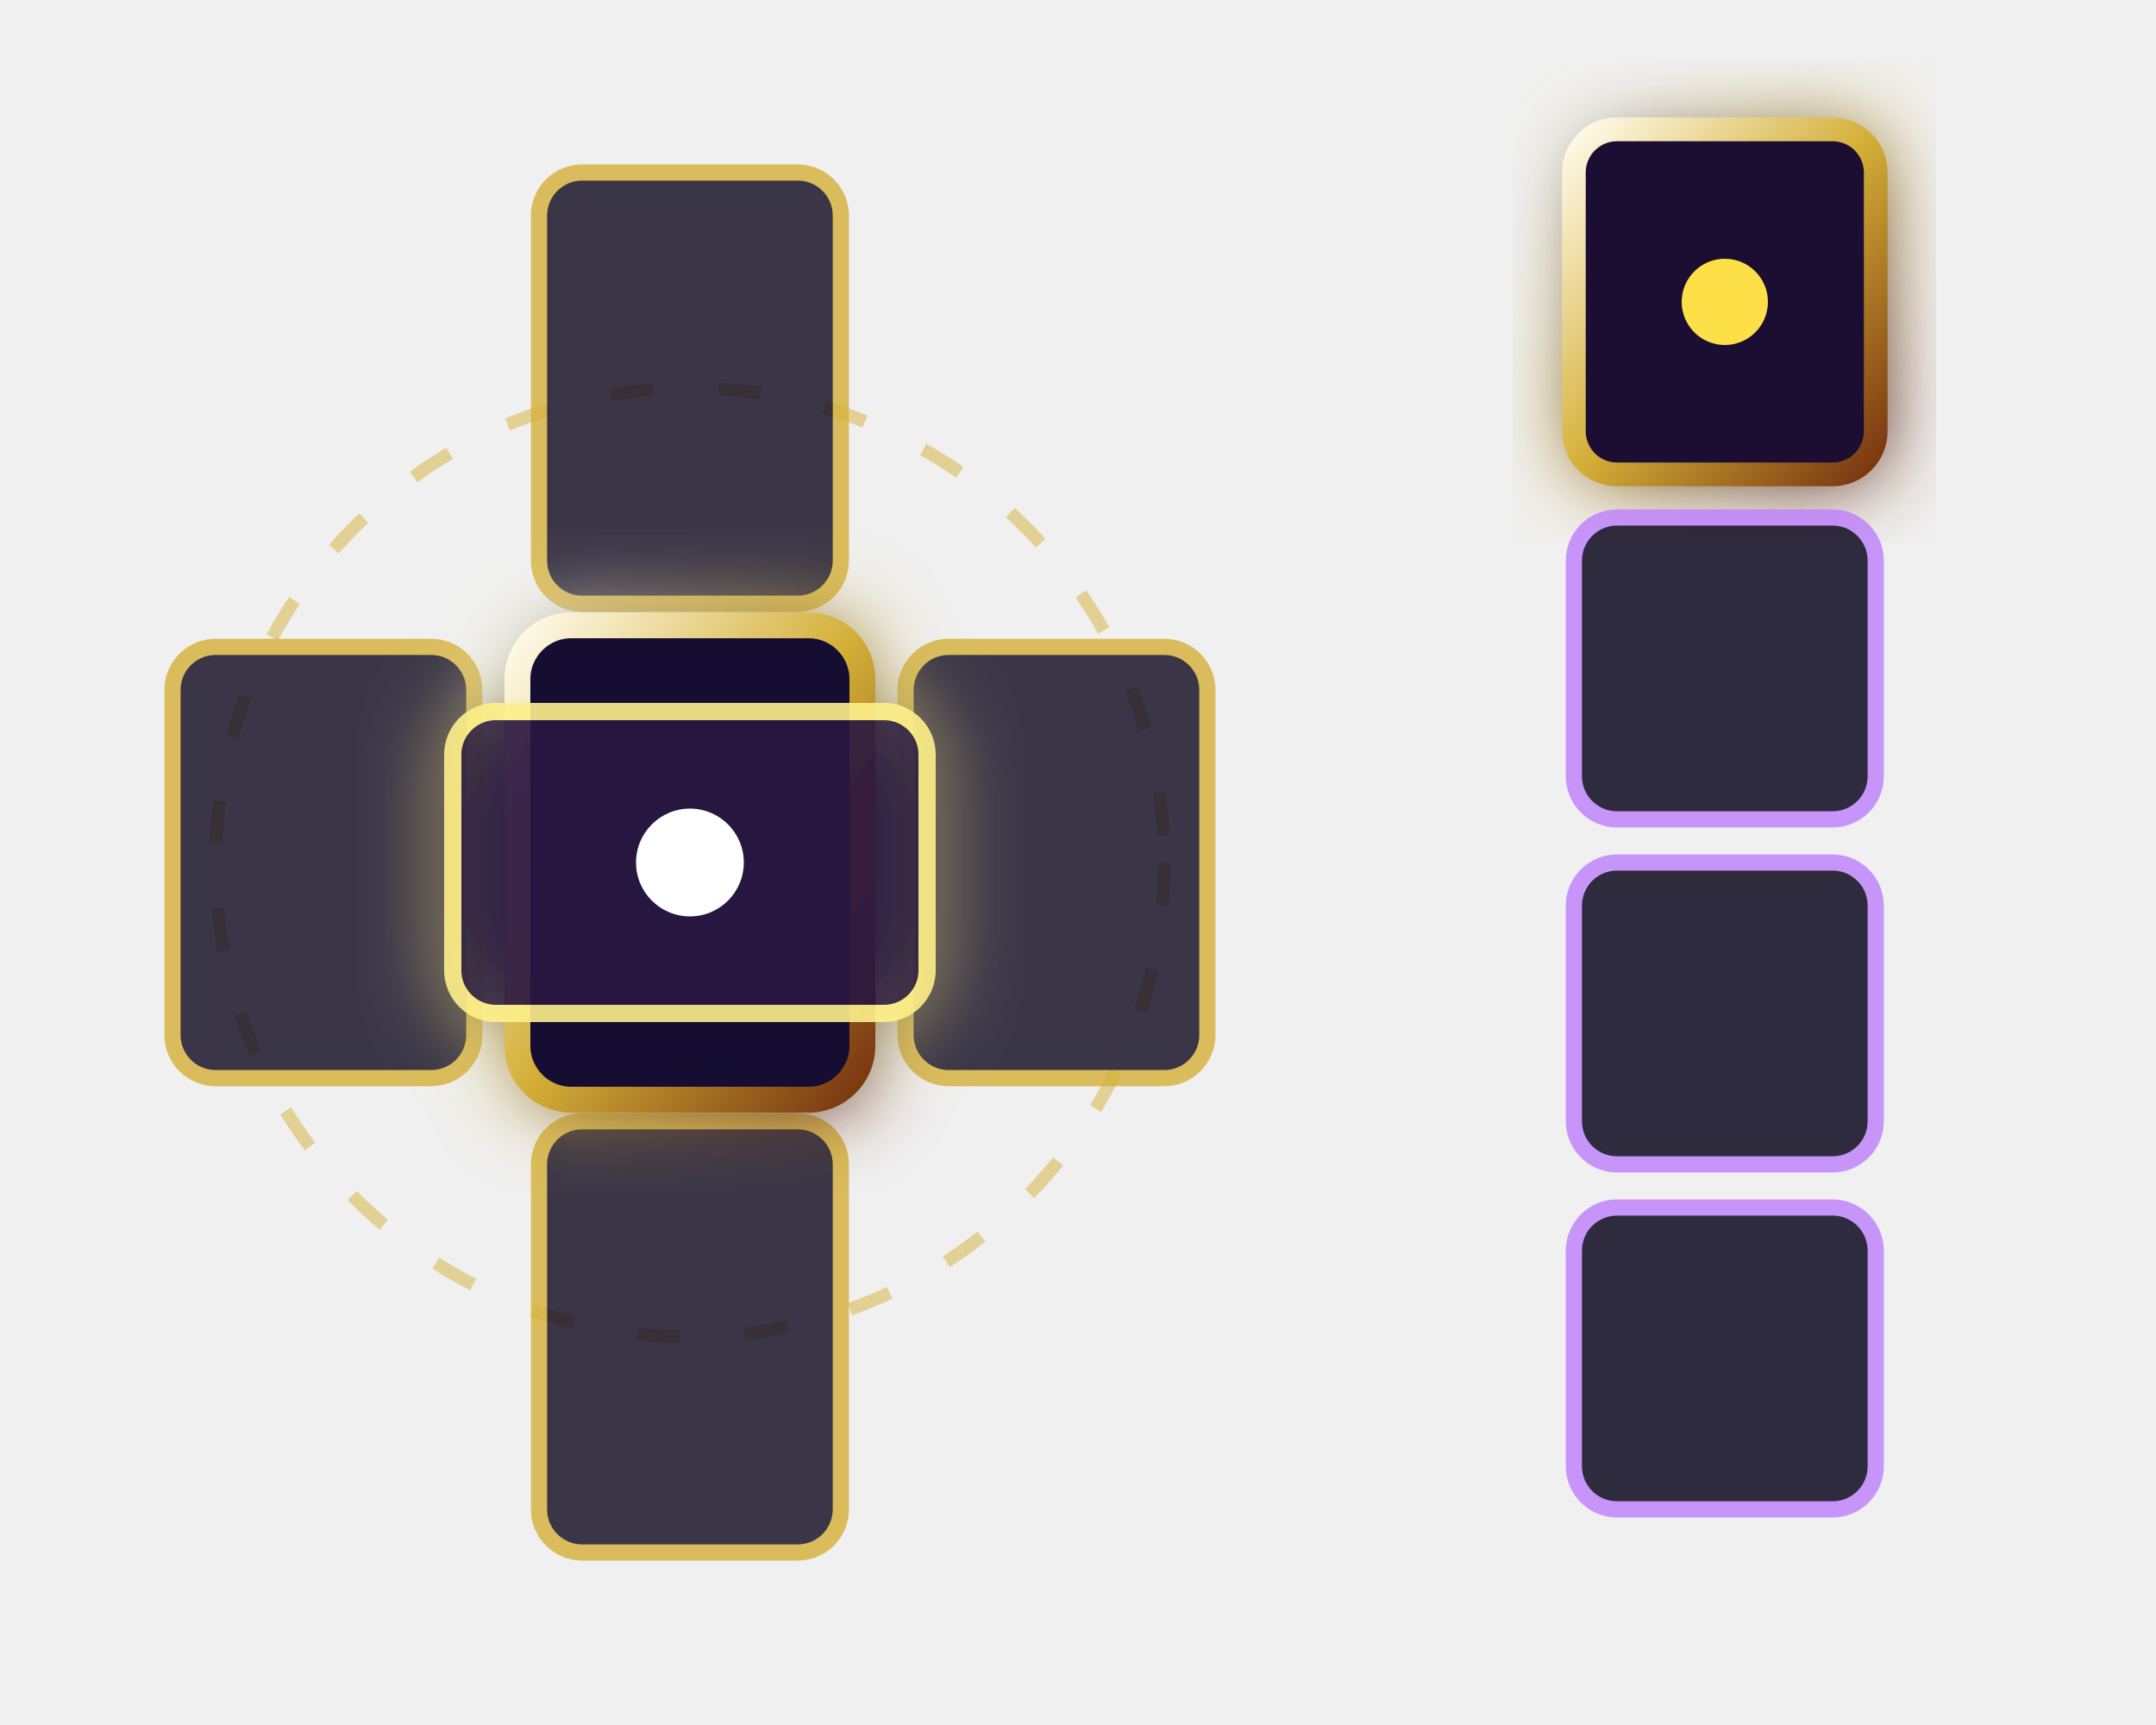
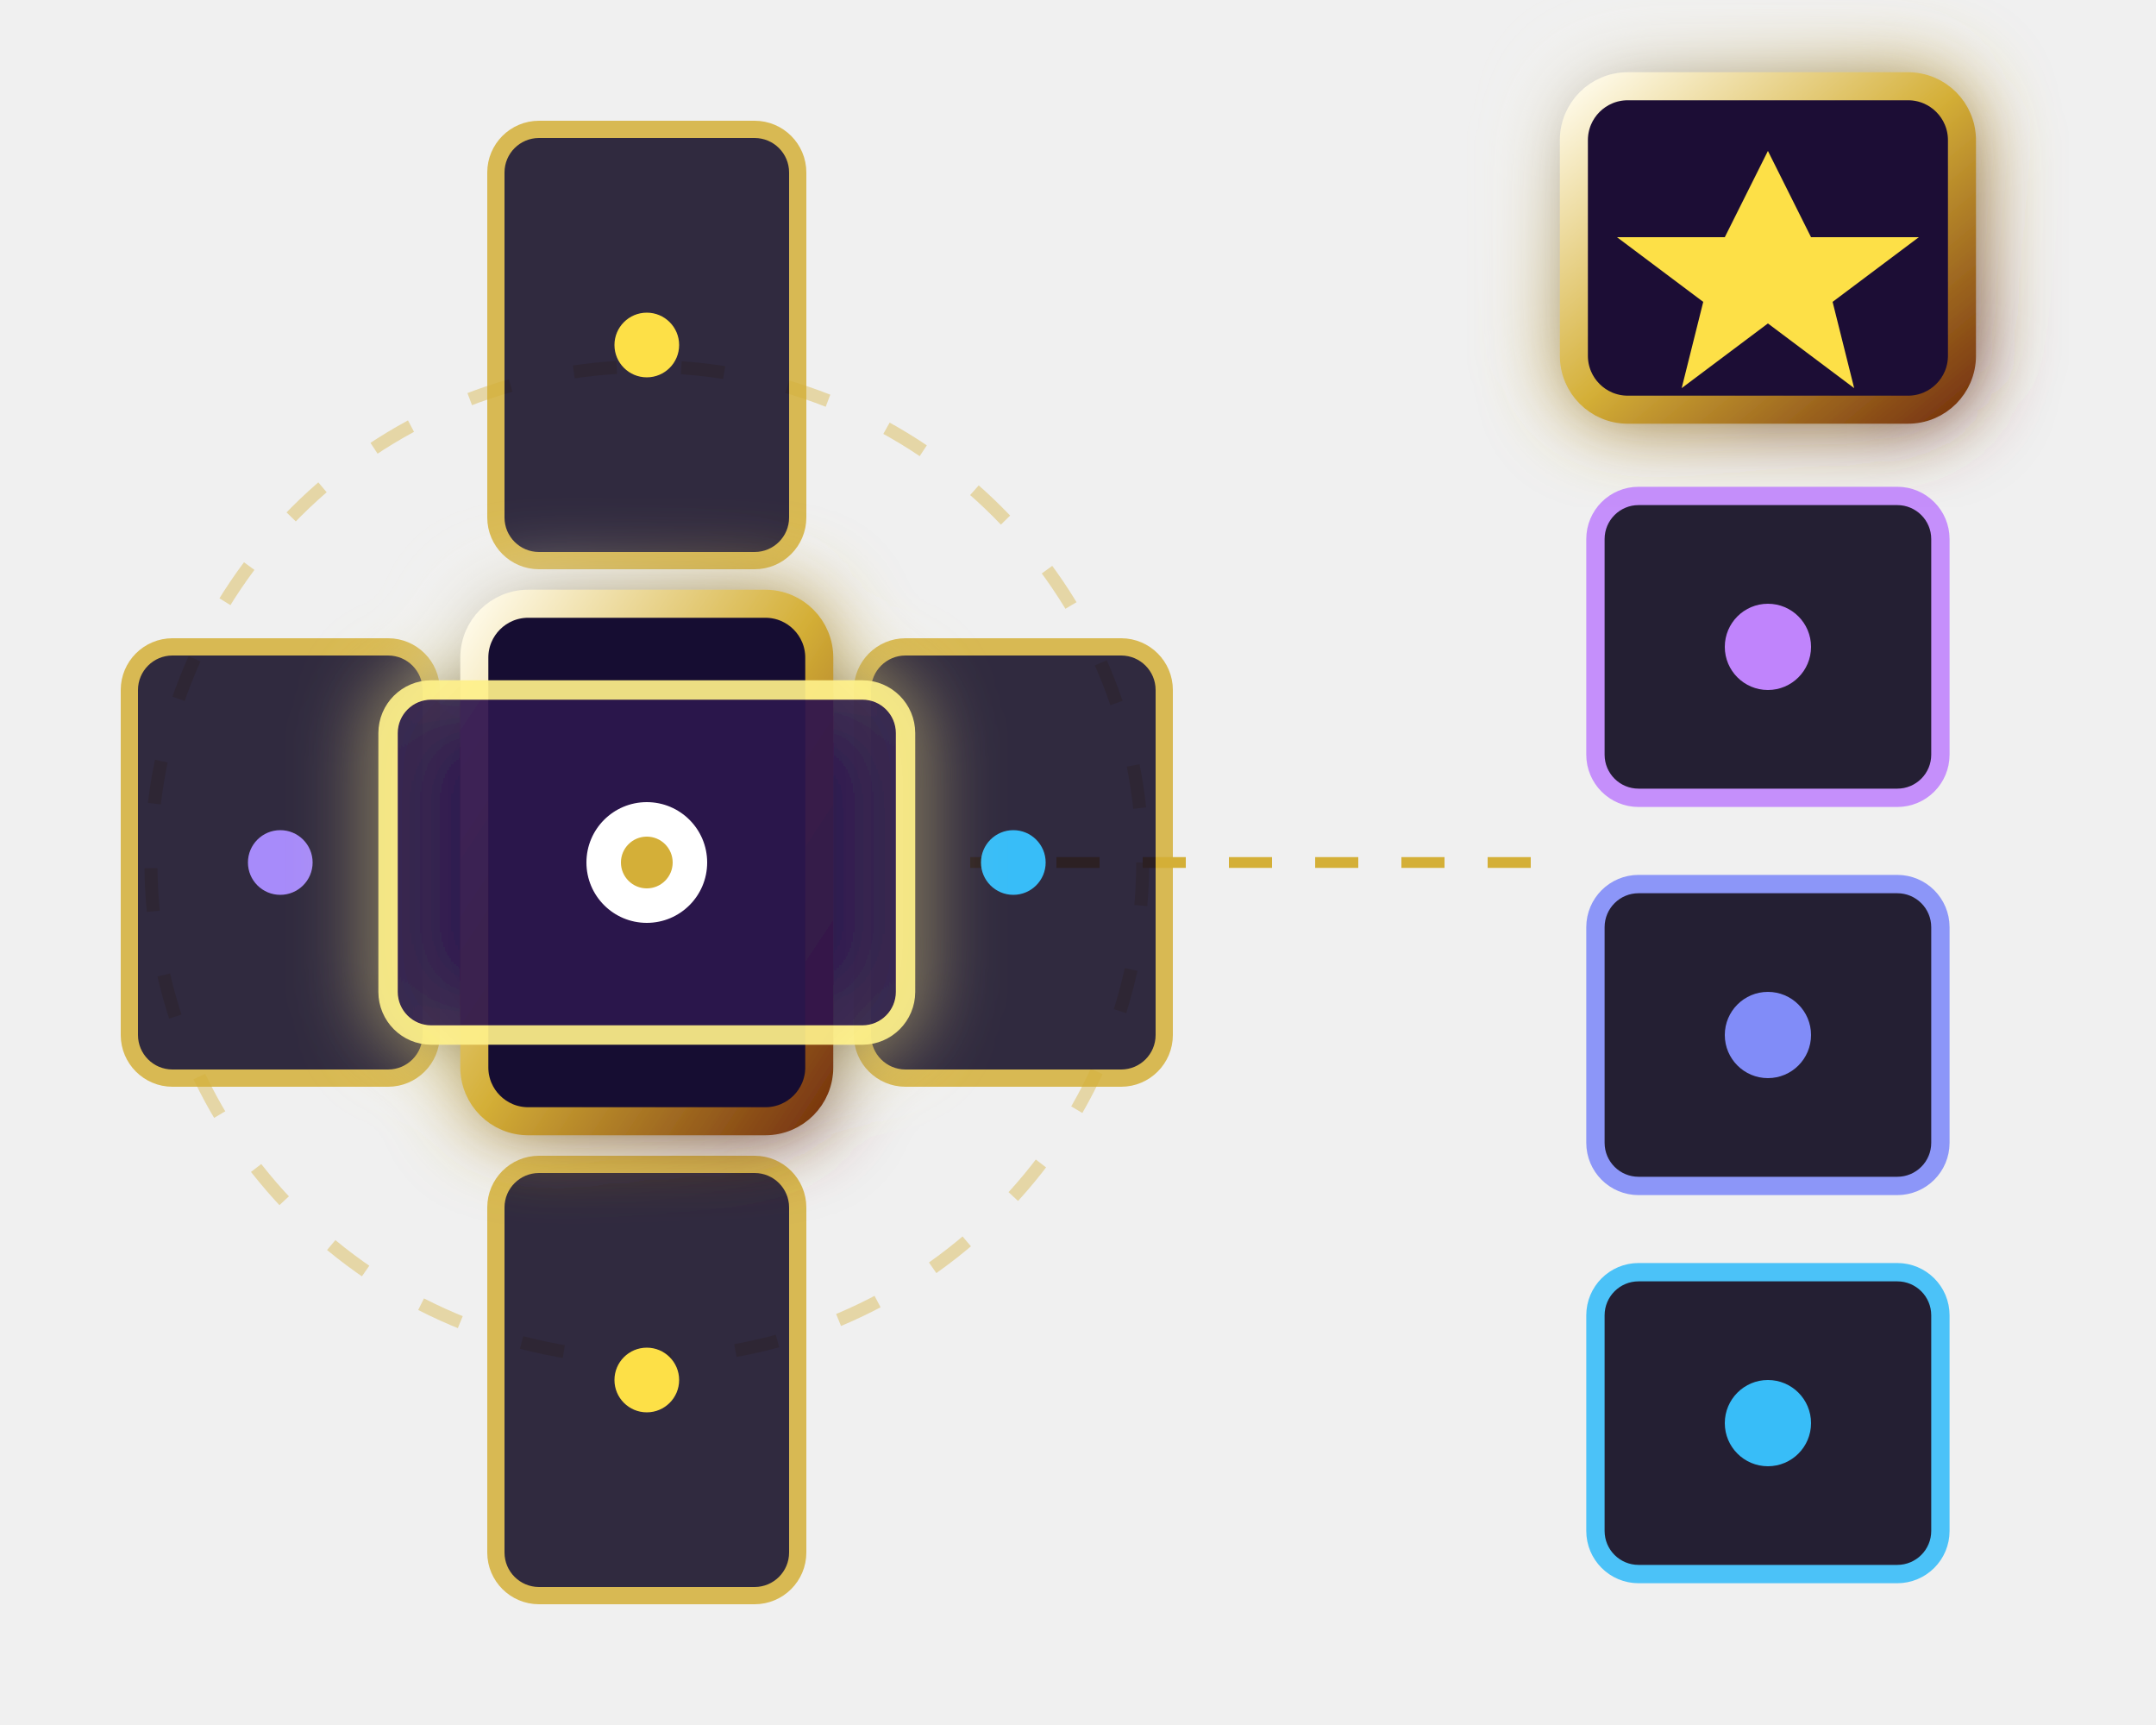
<svg xmlns="http://www.w3.org/2000/svg" viewBox="0 0 100 80" width="100%" height="100%" fill="none">
  <defs>
    <linearGradient id="celticGold" x1="0%" y1="0%" x2="100%" y2="100%">
      <stop offset="0%" stop-color="#fffbeb" />
      <stop offset="50%" stop-color="#d4af37" />
      <stop offset="100%" stop-color="#78350f" />
    </linearGradient>
-     <filter id="celticGlow" x="-20%" y="-20%" width="140%" height="140%">
+     <filter id="celticGlow" x="-30%" y="-30%" width="160%" height="160%">
      <feGaussianBlur stdDeviation="1.8" result="blur" />
      <feComposite in="SourceGraphic" in2="blur" operator="over" />
    </filter>
    <style>
-       .celtic-center {
-         animation: breathCenter 4s ease-in-out infinite;
-         transform-origin: 32px 40px;
+       .celtic-center-group {
+         animation: breathCenter 3.8s ease-in-out infinite;
+         transform-origin: 30px 40px;
      }
-       .staff-outcome {
-         animation: pulseOutcome 3s ease-in-out infinite;
-         transform-origin: 80px 14px;
+       .staff-card-10 {
+         animation: pulseStaff10 3.2s ease-in-out infinite;
+         transform-origin: 82px 11px;
      }
      .celtic-ring {
-         animation: spinCeltic 20s linear infinite;
-         transform-origin: 32px 40px;
+         animation: spinCelticRing 22s linear infinite;
+         transform-origin: 30px 40px;
+       }
+       .energy-link {
+         animation: linkFade 3s ease-in-out infinite;
      }

      @keyframes breathCenter {
+         0%, 100% { transform: scale(1); filter: drop-shadow(0 0 4px rgba(212,175,55,0.4)); }
+         50% { transform: scale(1.05); filter: drop-shadow(0 0 10px rgba(212,175,55,0.85)); }
+       }
+       @keyframes pulseStaff10 {
        0%, 100% { transform: scale(1); }
-         50% { transform: scale(1.06); filter: drop-shadow(0 0 6px rgba(212,175,55,0.7)); }
+         50% { transform: scale(1.08); filter: drop-shadow(0 0 8px #fde047); }
      }
-       @keyframes pulseOutcome {
-         0%, 100% { opacity: 0.85; transform: scale(1); }
-         50% { opacity: 1; transform: scale(1.08); filter: drop-shadow(0 0 8px #fde047); }
-       }
-       @keyframes spinCeltic {
+       @keyframes spinCelticRing {
        0% { transform: rotate(0deg); }
        100% { transform: rotate(360deg); }
+       }
+       @keyframes linkFade {
+         0%, 100% { opacity: 0.3; }
+         50% { opacity: 0.85; }
      }
    </style>
  </defs>
  <g class="celtic-ring">
-     <circle cx="32" cy="40" r="22" stroke="#d4af37" stroke-width="0.6" stroke-dasharray="2 3" opacity="0.5" />
+     <circle cx="30" cy="40" r="23" stroke="#d4af37" stroke-width="0.6" stroke-dasharray="2 3" opacity="0.4" />
  </g>
-   <rect x="25" y="8" width="14" height="20" rx="2" fill="#0d081e" stroke="#d4af37" stroke-width="0.75" opacity="0.8" />
-   <rect x="25" y="52" width="14" height="20" rx="2" fill="#0d081e" stroke="#d4af37" stroke-width="0.75" opacity="0.8" />
-   <rect x="8" y="30" width="14" height="20" rx="2" fill="#0d081e" stroke="#d4af37" stroke-width="0.75" opacity="0.8" />
-   <rect x="42" y="30" width="14" height="20" rx="2" fill="#0d081e" stroke="#d4af37" stroke-width="0.75" opacity="0.8" />
-   <g class="celtic-center" filter="url(#celticGlow)">
-     <rect x="24" y="29" width="16" height="22" rx="2.5" fill="#180e30" stroke="url(#celticGold)" stroke-width="1.2" />
-     <rect x="21" y="33" width="22" height="14" rx="2" fill="#281440" stroke="#fef08a" stroke-width="0.8" opacity="0.9" />
-     <circle cx="32" cy="40" r="2.5" fill="#ffffff" />
+   <line x1="45" y1="40" x2="72" y2="40" stroke="#d4af37" stroke-width="0.5" stroke-dasharray="2 2" class="energy-link" />
+   <rect x="23" y="6" width="14" height="20" rx="2" fill="#0e0720" stroke="#d4af37" stroke-width="0.8" opacity="0.85" />
+   <circle cx="30" cy="16" r="1.5" fill="#fde047" />
+   <rect x="23" y="54" width="14" height="20" rx="2" fill="#0e0720" stroke="#d4af37" stroke-width="0.8" opacity="0.85" />
+   <circle cx="30" cy="64" r="1.5" fill="#fde047" />
+   <rect x="6" y="30" width="14" height="20" rx="2" fill="#0e0720" stroke="#d4af37" stroke-width="0.8" opacity="0.85" />
+   <circle cx="13" cy="40" r="1.5" fill="#a78bfa" />
+   <rect x="40" y="30" width="14" height="20" rx="2" fill="#0e0720" stroke="#d4af37" stroke-width="0.8" opacity="0.85" />
+   <circle cx="47" cy="40" r="1.5" fill="#38bdf8" />
+   <g class="celtic-center-group" filter="url(#celticGlow)">
+     <rect x="22" y="28" width="16" height="24" rx="2.5" fill="#180e30" stroke="url(#celticGold)" stroke-width="1.3" />
+     <rect x="18" y="32" width="24" height="16" rx="2" fill="#2d134d" stroke="#fef08a" stroke-width="0.9" opacity="0.92" />
+     <circle cx="30" cy="40" r="2.8" fill="#ffffff" />
+     <circle cx="30" cy="40" r="1.2" fill="#d4af37" />
  </g>
-   <g class="staff-outcome" filter="url(#celticGlow)">
-     <rect x="73" y="6" width="14" height="16" rx="2" fill="#1a0f30" stroke="url(#celticGold)" stroke-width="1.1" />
-     <circle cx="80" cy="14" r="2" fill="#fde047" />
+   <g class="staff-card-10" filter="url(#celticGlow)">
+     <rect x="73" y="4" width="18" height="15" rx="2.5" fill="#1c0e35" stroke="url(#celticGold)" stroke-width="1.3" />
+     <polygon points="82,7 84,11 89,11 85,14 86,18 82,15 78,18 79,14 75,11 80,11" fill="#fde047" />
  </g>
-   <rect x="73" y="24" width="14" height="14" rx="2" fill="#0d081e" stroke="#c084fc" stroke-width="0.75" opacity="0.85" />
-   <rect x="73" y="40" width="14" height="14" rx="2" fill="#0d081e" stroke="#c084fc" stroke-width="0.75" opacity="0.85" />
-   <rect x="73" y="56" width="14" height="14" rx="2" fill="#0d081e" stroke="#c084fc" stroke-width="0.75" opacity="0.85" />
+   <rect x="74" y="23" width="16" height="14" rx="2" fill="#0d081e" stroke="#c084fc" stroke-width="0.85" opacity="0.9" />
+   <circle cx="82" cy="30" r="2" fill="#c084fc" />
+   <rect x="74" y="41" width="16" height="14" rx="2" fill="#0d081e" stroke="#818cf8" stroke-width="0.85" opacity="0.9" />
+   <circle cx="82" cy="48" r="2" fill="#818cf8" />
+   <rect x="74" y="59" width="16" height="14" rx="2" fill="#0d081e" stroke="#38bdf8" stroke-width="0.85" opacity="0.9" />
+   <circle cx="82" cy="66" r="2" fill="#38bdf8" />
</svg>
